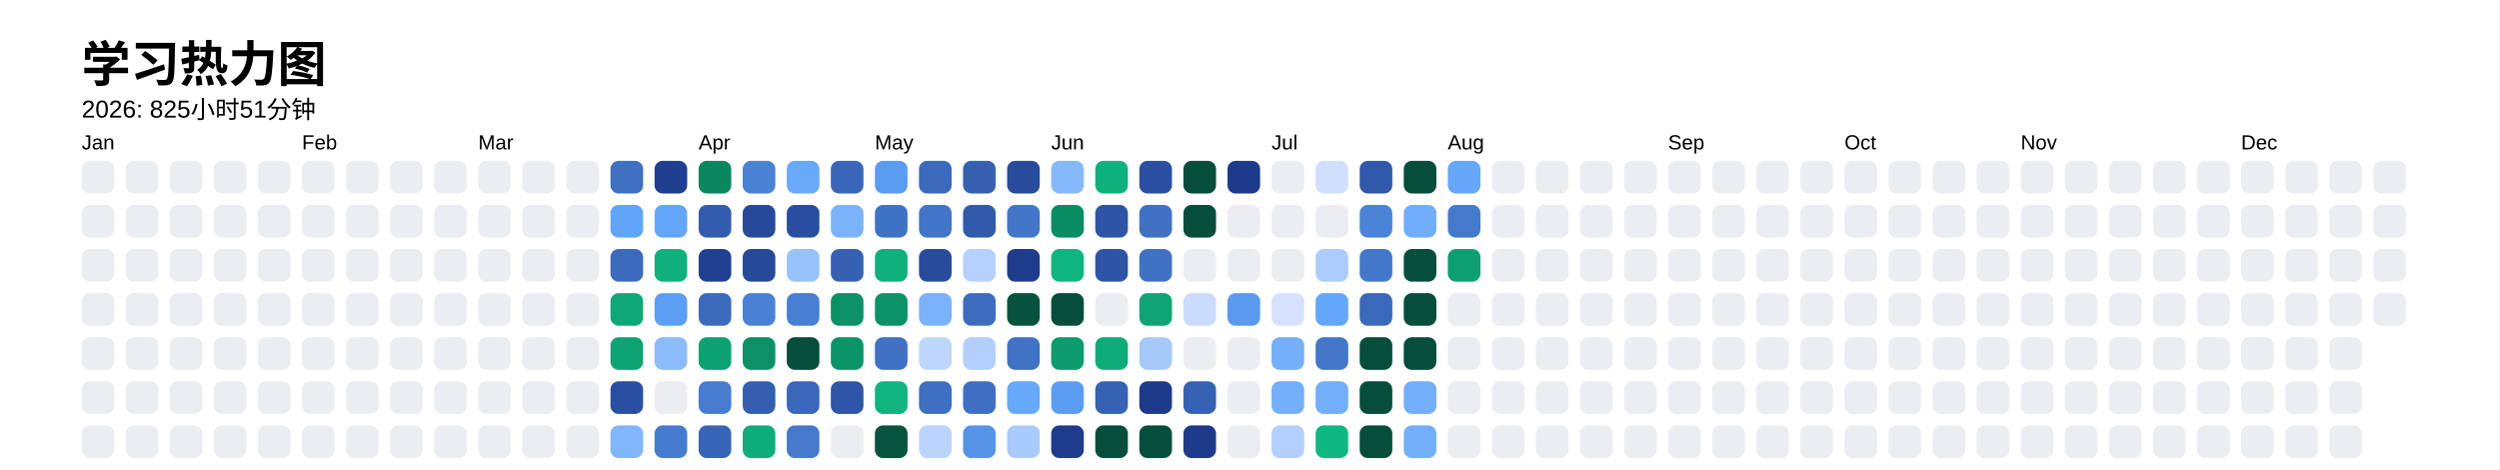
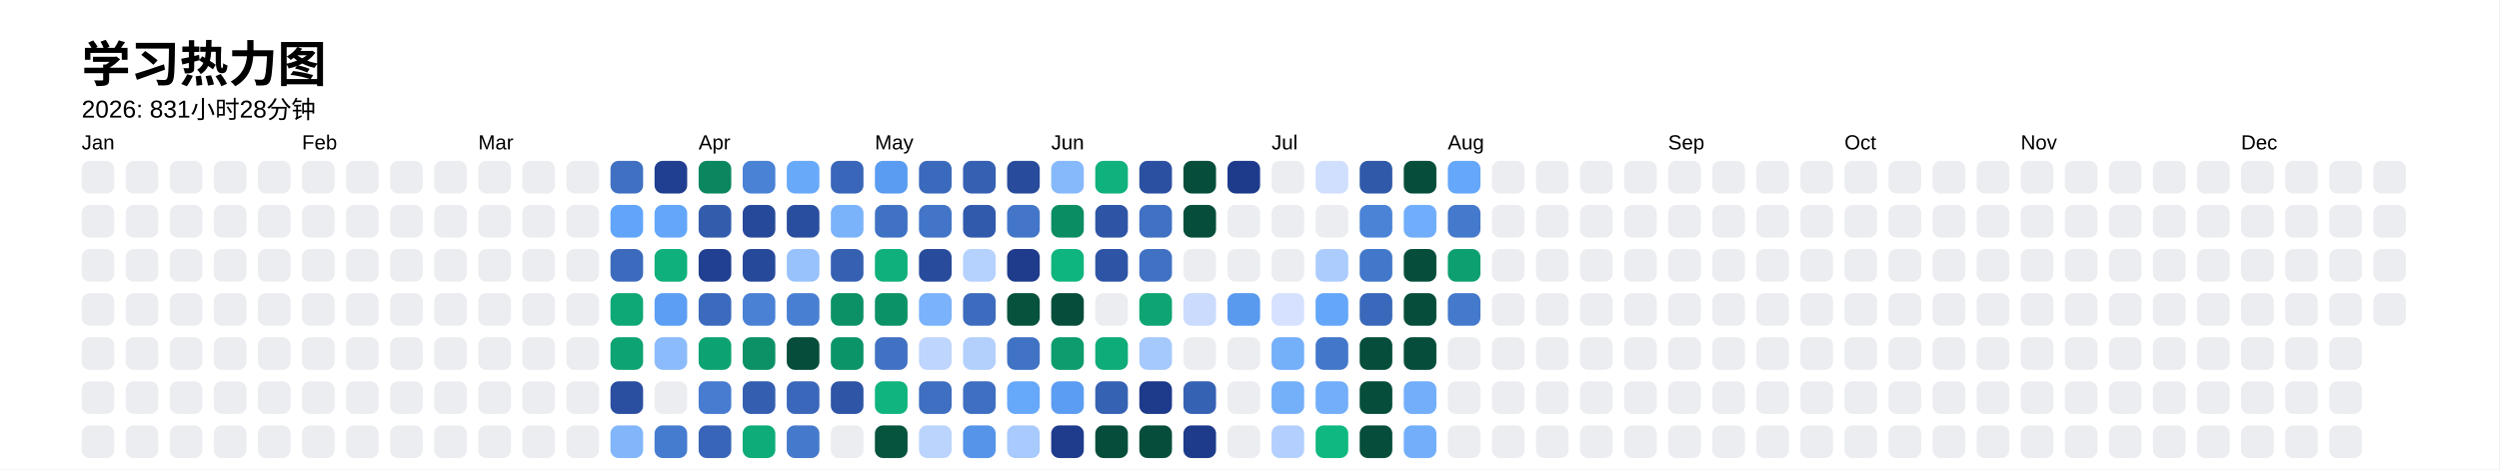
<svg xmlns="http://www.w3.org/2000/svg" style="background-color:white;" baseProfile="full" height="57.5mm" version="1.1" viewBox="0,0,306.2,57.5" width="306.2mm">
  <defs />
  <rect fill="#FFFFFF" height="57.5" width="306.2" x="0" y="0" />
  <text fill="#000000" style="font-size:6px; font-family:Arial; font-weight:bold;" x="10" y="10">学习热力图</text>
-   <text fill="#000000" style="font-size:3px; font-family:Arial;" x="10" y="14.4">2026: 825小时51分钟</text>
+   <text fill="#000000" style="font-size:3px; font-family:Arial;" x="10" y="14.4">2026: 831小时28分钟</text>
  <text fill="#000000" style="font-size:2.5px; font-family:Arial" x="10" y="18.3">Jan</text>
  <rect fill="#ebedf0" height="4" rx="1" ry="1" width="4" x="10" y="19.7" />
  <rect fill="#ebedf0" height="4" rx="1" ry="1" width="4" x="10" y="25.1" />
  <rect fill="#ebedf0" height="4" rx="1" ry="1" width="4" x="10" y="30.5" />
  <rect fill="#ebedf0" height="4" rx="1" ry="1" width="4" x="10" y="35.9" />
  <rect fill="#ebedf0" height="4" rx="1" ry="1" width="4" x="10" y="41.3" />
  <rect fill="#ebedf0" height="4" rx="1" ry="1" width="4" x="10" y="46.7" />
  <rect fill="#ebedf0" height="4" rx="1" ry="1" width="4" x="10" y="52.1" />
  <rect fill="#ebedf0" height="4" rx="1" ry="1" width="4" x="15.4" y="19.7" />
  <rect fill="#ebedf0" height="4" rx="1" ry="1" width="4" x="15.4" y="25.1" />
  <rect fill="#ebedf0" height="4" rx="1" ry="1" width="4" x="15.4" y="30.5" />
  <rect fill="#ebedf0" height="4" rx="1" ry="1" width="4" x="15.4" y="35.9" />
  <rect fill="#ebedf0" height="4" rx="1" ry="1" width="4" x="15.4" y="41.3" />
  <rect fill="#ebedf0" height="4" rx="1" ry="1" width="4" x="15.4" y="46.7" />
  <rect fill="#ebedf0" height="4" rx="1" ry="1" width="4" x="15.4" y="52.1" />
  <rect fill="#ebedf0" height="4" rx="1" ry="1" width="4" x="20.8" y="19.7" />
  <rect fill="#ebedf0" height="4" rx="1" ry="1" width="4" x="20.8" y="25.1" />
  <rect fill="#ebedf0" height="4" rx="1" ry="1" width="4" x="20.8" y="30.5" />
  <rect fill="#ebedf0" height="4" rx="1" ry="1" width="4" x="20.8" y="35.9" />
  <rect fill="#ebedf0" height="4" rx="1" ry="1" width="4" x="20.8" y="41.3" />
  <rect fill="#ebedf0" height="4" rx="1" ry="1" width="4" x="20.8" y="46.7" />
  <rect fill="#ebedf0" height="4" rx="1" ry="1" width="4" x="20.8" y="52.1" />
  <rect fill="#ebedf0" height="4" rx="1" ry="1" width="4" x="26.2" y="19.7" />
  <rect fill="#ebedf0" height="4" rx="1" ry="1" width="4" x="26.2" y="25.1" />
  <rect fill="#ebedf0" height="4" rx="1" ry="1" width="4" x="26.2" y="30.5" />
  <rect fill="#ebedf0" height="4" rx="1" ry="1" width="4" x="26.2" y="35.9" />
  <rect fill="#ebedf0" height="4" rx="1" ry="1" width="4" x="26.2" y="41.3" />
  <rect fill="#ebedf0" height="4" rx="1" ry="1" width="4" x="26.2" y="46.7" />
  <rect fill="#ebedf0" height="4" rx="1" ry="1" width="4" x="26.2" y="52.1" />
  <rect fill="#ebedf0" height="4" rx="1" ry="1" width="4" x="31.6" y="19.7" />
  <rect fill="#ebedf0" height="4" rx="1" ry="1" width="4" x="31.6" y="25.1" />
  <rect fill="#ebedf0" height="4" rx="1" ry="1" width="4" x="31.6" y="30.5" />
  <rect fill="#ebedf0" height="4" rx="1" ry="1" width="4" x="31.6" y="35.9" />
  <rect fill="#ebedf0" height="4" rx="1" ry="1" width="4" x="31.6" y="41.3" />
  <rect fill="#ebedf0" height="4" rx="1" ry="1" width="4" x="31.6" y="46.7" />
  <rect fill="#ebedf0" height="4" rx="1" ry="1" width="4" x="31.6" y="52.1" />
  <text fill="#000000" style="font-size:2.5px; font-family:Arial" x="37.0" y="18.3">Feb</text>
  <rect fill="#ebedf0" height="4" rx="1" ry="1" width="4" x="37.0" y="19.7" />
  <rect fill="#ebedf0" height="4" rx="1" ry="1" width="4" x="37.0" y="25.1" />
  <rect fill="#ebedf0" height="4" rx="1" ry="1" width="4" x="37.0" y="30.5" />
  <rect fill="#ebedf0" height="4" rx="1" ry="1" width="4" x="37.0" y="35.9" />
  <rect fill="#ebedf0" height="4" rx="1" ry="1" width="4" x="37.0" y="41.3" />
  <rect fill="#ebedf0" height="4" rx="1" ry="1" width="4" x="37.0" y="46.7" />
  <rect fill="#ebedf0" height="4" rx="1" ry="1" width="4" x="37.0" y="52.1" />
  <rect fill="#ebedf0" height="4" rx="1" ry="1" width="4" x="42.4" y="19.7" />
  <rect fill="#ebedf0" height="4" rx="1" ry="1" width="4" x="42.4" y="25.1" />
  <rect fill="#ebedf0" height="4" rx="1" ry="1" width="4" x="42.4" y="30.5" />
  <rect fill="#ebedf0" height="4" rx="1" ry="1" width="4" x="42.4" y="35.9" />
  <rect fill="#ebedf0" height="4" rx="1" ry="1" width="4" x="42.4" y="41.3" />
  <rect fill="#ebedf0" height="4" rx="1" ry="1" width="4" x="42.4" y="46.7" />
  <rect fill="#ebedf0" height="4" rx="1" ry="1" width="4" x="42.4" y="52.1" />
  <rect fill="#ebedf0" height="4" rx="1" ry="1" width="4" x="47.8" y="19.7" />
  <rect fill="#ebedf0" height="4" rx="1" ry="1" width="4" x="47.8" y="25.1" />
  <rect fill="#ebedf0" height="4" rx="1" ry="1" width="4" x="47.8" y="30.5" />
  <rect fill="#ebedf0" height="4" rx="1" ry="1" width="4" x="47.8" y="35.9" />
  <rect fill="#ebedf0" height="4" rx="1" ry="1" width="4" x="47.8" y="41.3" />
  <rect fill="#ebedf0" height="4" rx="1" ry="1" width="4" x="47.8" y="46.7" />
  <rect fill="#ebedf0" height="4" rx="1" ry="1" width="4" x="47.8" y="52.1" />
  <rect fill="#ebedf0" height="4" rx="1" ry="1" width="4" x="53.2" y="19.7" />
  <rect fill="#ebedf0" height="4" rx="1" ry="1" width="4" x="53.2" y="25.1" />
  <rect fill="#ebedf0" height="4" rx="1" ry="1" width="4" x="53.2" y="30.5" />
  <rect fill="#ebedf0" height="4" rx="1" ry="1" width="4" x="53.2" y="35.9" />
  <rect fill="#ebedf0" height="4" rx="1" ry="1" width="4" x="53.2" y="41.3" />
  <rect fill="#ebedf0" height="4" rx="1" ry="1" width="4" x="53.2" y="46.7" />
  <rect fill="#ebedf0" height="4" rx="1" ry="1" width="4" x="53.2" y="52.1" />
  <text fill="#000000" style="font-size:2.5px; font-family:Arial" x="58.6" y="18.3">Mar</text>
  <rect fill="#ebedf0" height="4" rx="1" ry="1" width="4" x="58.6" y="19.7" />
  <rect fill="#ebedf0" height="4" rx="1" ry="1" width="4" x="58.6" y="25.1" />
  <rect fill="#ebedf0" height="4" rx="1" ry="1" width="4" x="58.6" y="30.5" />
  <rect fill="#ebedf0" height="4" rx="1" ry="1" width="4" x="58.6" y="35.9" />
  <rect fill="#ebedf0" height="4" rx="1" ry="1" width="4" x="58.6" y="41.3" />
  <rect fill="#ebedf0" height="4" rx="1" ry="1" width="4" x="58.6" y="46.7" />
  <rect fill="#ebedf0" height="4" rx="1" ry="1" width="4" x="58.6" y="52.1" />
  <rect fill="#ebedf0" height="4" rx="1" ry="1" width="4" x="64" y="19.7" />
  <rect fill="#ebedf0" height="4" rx="1" ry="1" width="4" x="64" y="25.1" />
  <rect fill="#ebedf0" height="4" rx="1" ry="1" width="4" x="64" y="30.5" />
  <rect fill="#ebedf0" height="4" rx="1" ry="1" width="4" x="64" y="35.9" />
  <rect fill="#ebedf0" height="4" rx="1" ry="1" width="4" x="64" y="41.3" />
  <rect fill="#ebedf0" height="4" rx="1" ry="1" width="4" x="64" y="46.7" />
  <rect fill="#ebedf0" height="4" rx="1" ry="1" width="4" x="64" y="52.1" />
  <rect fill="#ebedf0" height="4" rx="1" ry="1" width="4" x="69.4" y="19.7" />
  <rect fill="#ebedf0" height="4" rx="1" ry="1" width="4" x="69.4" y="25.1" />
  <rect fill="#ebedf0" height="4" rx="1" ry="1" width="4" x="69.4" y="30.5" />
  <rect fill="#ebedf0" height="4" rx="1" ry="1" width="4" x="69.4" y="35.9" />
  <rect fill="#ebedf0" height="4" rx="1" ry="1" width="4" x="69.4" y="41.3" />
  <rect fill="#ebedf0" height="4" rx="1" ry="1" width="4" x="69.4" y="46.7" />
  <rect fill="#ebedf0" height="4" rx="1" ry="1" width="4" x="69.4" y="52.1" />
  <rect fill="#3f70c2" height="4" rx="1" ry="1" width="4" x="74.8" y="19.7" />
  <rect fill="#60a5fa" height="4" rx="1" ry="1" width="4" x="74.8" y="25.1" />
  <rect fill="#3c6bbd" height="4" rx="1" ry="1" width="4" x="74.8" y="30.5" />
  <rect fill="#0ea876" height="4" rx="1" ry="1" width="4" x="74.8" y="35.9" />
  <rect fill="#0ea373" height="4" rx="1" ry="1" width="4" x="74.8" y="41.3" />
  <rect fill="#2b4fa0" height="4" rx="1" ry="1" width="4" x="74.8" y="46.7" />
  <rect fill="#81b6fb" height="4" rx="1" ry="1" width="4" x="74.8" y="52.1" />
  <rect fill="#213f90" height="4" rx="1" ry="1" width="4" x="80.2" y="19.7" />
  <rect fill="#64a7fa" height="4" rx="1" ry="1" width="4" x="80.2" y="25.1" />
  <rect fill="#0fb07b" height="4" rx="1" ry="1" width="4" x="80.2" y="30.5" />
  <rect fill="#5c9ef3" height="4" rx="1" ry="1" width="4" x="80.2" y="35.9" />
  <rect fill="#8cbbfb" height="4" rx="1" ry="1" width="4" x="80.2" y="41.3" />
  <rect fill="#ebedf0" height="4" rx="1" ry="1" width="4" x="80.2" y="46.7" />
  <rect fill="#467ccf" height="4" rx="1" ry="1" width="4" x="80.2" y="52.1" />
  <text fill="#000000" style="font-size:2.5px; font-family:Arial" x="85.6" y="18.3">Apr</text>
  <rect fill="#0b8760" height="4" rx="1" ry="1" width="4" x="85.6" y="19.7" />
  <rect fill="#335cad" height="4" rx="1" ry="1" width="4" x="85.6" y="25.1" />
  <rect fill="#224091" height="4" rx="1" ry="1" width="4" x="85.6" y="30.5" />
  <rect fill="#3c6bbe" height="4" rx="1" ry="1" width="4" x="85.6" y="35.9" />
  <rect fill="#0da272" height="4" rx="1" ry="1" width="4" x="85.6" y="41.3" />
  <rect fill="#477cd0" height="4" rx="1" ry="1" width="4" x="85.6" y="46.7" />
  <rect fill="#3865b7" height="4" rx="1" ry="1" width="4" x="85.6" y="52.1" />
  <rect fill="#4a82d5" height="4" rx="1" ry="1" width="4" x="91" y="19.7" />
  <rect fill="#274999" height="4" rx="1" ry="1" width="4" x="91" y="25.1" />
  <rect fill="#27499a" height="4" rx="1" ry="1" width="4" x="91" y="30.5" />
  <rect fill="#4a81d5" height="4" rx="1" ry="1" width="4" x="91" y="35.9" />
  <rect fill="#0c9167" height="4" rx="1" ry="1" width="4" x="91" y="41.3" />
  <rect fill="#345fb0" height="4" rx="1" ry="1" width="4" x="91" y="46.7" />
  <rect fill="#0eac79" height="4" rx="1" ry="1" width="4" x="91" y="52.1" />
  <rect fill="#68a9fa" height="4" rx="1" ry="1" width="4" x="96.4" y="19.7" />
  <rect fill="#2a4e9f" height="4" rx="1" ry="1" width="4" x="96.4" y="25.1" />
  <rect fill="#98c2fc" height="4" rx="1" ry="1" width="4" x="96.4" y="30.5" />
  <rect fill="#487fd2" height="4" rx="1" ry="1" width="4" x="96.4" y="35.9" />
  <rect fill="#064e3b" height="4" rx="1" ry="1" width="4" x="96.4" y="41.3" />
  <rect fill="#3a67ba" height="4" rx="1" ry="1" width="4" x="96.4" y="46.7" />
  <rect fill="#4579cc" height="4" rx="1" ry="1" width="4" x="96.4" y="52.1" />
  <rect fill="#3966b8" height="4" rx="1" ry="1" width="4" x="101.8" y="19.7" />
  <rect fill="#7bb3fb" height="4" rx="1" ry="1" width="4" x="101.8" y="25.1" />
  <rect fill="#3661b3" height="4" rx="1" ry="1" width="4" x="101.8" y="30.5" />
  <rect fill="#0c9167" height="4" rx="1" ry="1" width="4" x="101.8" y="35.9" />
  <rect fill="#0c9469" height="4" rx="1" ry="1" width="4" x="101.8" y="41.3" />
  <rect fill="#2e55a6" height="4" rx="1" ry="1" width="4" x="101.8" y="46.7" />
  <rect fill="#ebedf0" height="4" rx="1" ry="1" width="4" x="101.8" y="52.1" />
  <text fill="#000000" style="font-size:2.5px; font-family:Arial" x="107.2" y="18.3">May</text>
  <rect fill="#5a9cf1" height="4" rx="1" ry="1" width="4" x="107.2" y="19.7" />
  <rect fill="#4072c4" height="4" rx="1" ry="1" width="4" x="107.2" y="25.1" />
  <rect fill="#0fb07b" height="4" rx="1" ry="1" width="4" x="107.2" y="30.5" />
  <rect fill="#0c9267" height="4" rx="1" ry="1" width="4" x="107.2" y="35.9" />
  <rect fill="#4071c3" height="4" rx="1" ry="1" width="4" x="107.2" y="41.3" />
  <rect fill="#0fb47e" height="4" rx="1" ry="1" width="4" x="107.2" y="46.7" />
  <rect fill="#06533e" height="4" rx="1" ry="1" width="4" x="107.2" y="52.1" />
  <rect fill="#3b6abc" height="4" rx="1" ry="1" width="4" x="112.6" y="19.7" />
  <rect fill="#4275c8" height="4" rx="1" ry="1" width="4" x="112.6" y="25.1" />
  <rect fill="#284b9c" height="4" rx="1" ry="1" width="4" x="112.6" y="30.5" />
  <rect fill="#7ab2fb" height="4" rx="1" ry="1" width="4" x="112.6" y="35.9" />
  <rect fill="#bed5fd" height="4" rx="1" ry="1" width="4" x="112.6" y="41.3" />
  <rect fill="#3e6fc1" height="4" rx="1" ry="1" width="4" x="112.6" y="46.7" />
  <rect fill="#bbd4fd" height="4" rx="1" ry="1" width="4" x="112.6" y="52.1" />
  <rect fill="#3661b3" height="4" rx="1" ry="1" width="4" x="118" y="19.7" />
  <rect fill="#325aac" height="4" rx="1" ry="1" width="4" x="118" y="25.1" />
  <rect fill="#b5d1fd" height="4" rx="1" ry="1" width="4" x="118" y="30.5" />
  <rect fill="#3d6cbe" height="4" rx="1" ry="1" width="4" x="118" y="35.9" />
  <rect fill="#b3d0fd" height="4" rx="1" ry="1" width="4" x="118" y="41.3" />
  <rect fill="#3f6fc2" height="4" rx="1" ry="1" width="4" x="118" y="46.7" />
  <rect fill="#5694e9" height="4" rx="1" ry="1" width="4" x="118" y="52.1" />
  <rect fill="#284b9c" height="4" rx="1" ry="1" width="4" x="123.4" y="19.7" />
  <rect fill="#4376c9" height="4" rx="1" ry="1" width="4" x="123.4" y="25.1" />
  <rect fill="#1f3b8b" height="4" rx="1" ry="1" width="4" x="123.4" y="30.5" />
  <rect fill="#06523d" height="4" rx="1" ry="1" width="4" x="123.4" y="35.9" />
  <rect fill="#4173c5" height="4" rx="1" ry="1" width="4" x="123.4" y="41.3" />
  <rect fill="#66a8fa" height="4" rx="1" ry="1" width="4" x="123.4" y="46.7" />
  <rect fill="#a8cafc" height="4" rx="1" ry="1" width="4" x="123.4" y="52.1" />
  <text fill="#000000" style="font-size:2.5px; font-family:Arial" x="128.8" y="18.3">Jun</text>
  <rect fill="#86b9fb" height="4" rx="1" ry="1" width="4" x="128.8" y="19.7" />
  <rect fill="#0b8d64" height="4" rx="1" ry="1" width="4" x="128.8" y="25.1" />
  <rect fill="#0fb57e" height="4" rx="1" ry="1" width="4" x="128.8" y="30.5" />
  <rect fill="#064e3b" height="4" rx="1" ry="1" width="4" x="128.8" y="35.9" />
  <rect fill="#0d9c6e" height="4" rx="1" ry="1" width="4" x="128.8" y="41.3" />
  <rect fill="#5b9df2" height="4" rx="1" ry="1" width="4" x="128.8" y="46.7" />
  <rect fill="#1f3c8c" height="4" rx="1" ry="1" width="4" x="128.8" y="52.1" />
  <rect fill="#0fb17c" height="4" rx="1" ry="1" width="4" x="134.2" y="19.7" />
  <rect fill="#2e54a5" height="4" rx="1" ry="1" width="4" x="134.2" y="25.1" />
  <rect fill="#2e54a6" height="4" rx="1" ry="1" width="4" x="134.2" y="30.5" />
  <rect fill="#ebedf0" height="4" rx="1" ry="1" width="4" x="134.2" y="35.9" />
  <rect fill="#0eac78" height="4" rx="1" ry="1" width="4" x="134.2" y="41.3" />
  <rect fill="#3662b4" height="4" rx="1" ry="1" width="4" x="134.2" y="46.7" />
  <rect fill="#064e3b" height="4" rx="1" ry="1" width="4" x="134.2" y="52.1" />
  <rect fill="#2c50a1" height="4" rx="1" ry="1" width="4" x="139.6" y="19.7" />
  <rect fill="#4071c3" height="4" rx="1" ry="1" width="4" x="139.6" y="25.1" />
  <rect fill="#4071c3" height="4" rx="1" ry="1" width="4" x="139.6" y="30.5" />
  <rect fill="#0ea473" height="4" rx="1" ry="1" width="4" x="139.6" y="35.9" />
  <rect fill="#a6c9fc" height="4" rx="1" ry="1" width="4" x="139.6" y="41.3" />
  <rect fill="#1e3a8a" height="4" rx="1" ry="1" width="4" x="139.6" y="46.7" />
  <rect fill="#064e3b" height="4" rx="1" ry="1" width="4" x="139.6" y="52.1" />
  <rect fill="#064e3b" height="4" rx="1" ry="1" width="4" x="145" y="19.7" />
  <rect fill="#064e3b" height="4" rx="1" ry="1" width="4" x="145" y="25.1" />
  <rect fill="#ebedf0" height="4" rx="1" ry="1" width="4" x="145" y="30.5" />
  <rect fill="#cadbfe" height="4" rx="1" ry="1" width="4" x="145" y="35.9" />
  <rect fill="#ebedf0" height="4" rx="1" ry="1" width="4" x="145" y="41.3" />
  <rect fill="#3662b4" height="4" rx="1" ry="1" width="4" x="145" y="46.7" />
  <rect fill="#1e3b8b" height="4" rx="1" ry="1" width="4" x="145" y="52.1" />
  <rect fill="#1e3b8b" height="4" rx="1" ry="1" width="4" x="150.4" y="19.7" />
  <rect fill="#ebedf0" height="4" rx="1" ry="1" width="4" x="150.4" y="25.1" />
  <rect fill="#ebedf0" height="4" rx="1" ry="1" width="4" x="150.4" y="30.5" />
  <rect fill="#599aef" height="4" rx="1" ry="1" width="4" x="150.4" y="35.9" />
  <rect fill="#ebedf0" height="4" rx="1" ry="1" width="4" x="150.4" y="41.3" />
  <rect fill="#ebedf0" height="4" rx="1" ry="1" width="4" x="150.4" y="46.7" />
  <rect fill="#ebedf0" height="4" rx="1" ry="1" width="4" x="150.4" y="52.1" />
  <text fill="#000000" style="font-size:2.5px; font-family:Arial" x="155.8" y="18.3">Jul</text>
  <rect fill="#ebedf0" height="4" rx="1" ry="1" width="4" x="155.8" y="19.7" />
  <rect fill="#ebedf0" height="4" rx="1" ry="1" width="4" x="155.8" y="25.1" />
  <rect fill="#ebedf0" height="4" rx="1" ry="1" width="4" x="155.8" y="30.5" />
  <rect fill="#d5e1fe" height="4" rx="1" ry="1" width="4" x="155.8" y="35.9" />
  <rect fill="#74affa" height="4" rx="1" ry="1" width="4" x="155.8" y="41.3" />
  <rect fill="#74affa" height="4" rx="1" ry="1" width="4" x="155.8" y="46.7" />
  <rect fill="#b3cffd" height="4" rx="1" ry="1" width="4" x="155.8" y="52.1" />
  <rect fill="#d0dffe" height="4" rx="1" ry="1" width="4" x="161.2" y="19.7" />
  <rect fill="#ebedf0" height="4" rx="1" ry="1" width="4" x="161.2" y="25.1" />
  <rect fill="#acccfd" height="4" rx="1" ry="1" width="4" x="161.2" y="30.5" />
  <rect fill="#63a6fa" height="4" rx="1" ry="1" width="4" x="161.2" y="35.9" />
  <rect fill="#4377ca" height="4" rx="1" ry="1" width="4" x="161.2" y="41.3" />
  <rect fill="#72aefa" height="4" rx="1" ry="1" width="4" x="161.2" y="46.7" />
  <rect fill="#0fb880" height="4" rx="1" ry="1" width="4" x="161.2" y="52.1" />
  <rect fill="#3159aa" height="4" rx="1" ry="1" width="4" x="166.6" y="19.7" />
  <rect fill="#4b83d7" height="4" rx="1" ry="1" width="4" x="166.6" y="25.1" />
  <rect fill="#4377ca" height="4" rx="1" ry="1" width="4" x="166.6" y="30.5" />
  <rect fill="#3a68ba" height="4" rx="1" ry="1" width="4" x="166.6" y="35.9" />
  <rect fill="#064e3b" height="4" rx="1" ry="1" width="4" x="166.6" y="41.3" />
  <rect fill="#064e3b" height="4" rx="1" ry="1" width="4" x="166.6" y="46.7" />
  <rect fill="#064e3b" height="4" rx="1" ry="1" width="4" x="166.6" y="52.1" />
  <rect fill="#064e3b" height="4" rx="1" ry="1" width="4" x="172" y="19.7" />
  <rect fill="#70adfa" height="4" rx="1" ry="1" width="4" x="172" y="25.1" />
  <rect fill="#064e3b" height="4" rx="1" ry="1" width="4" x="172" y="30.5" />
  <rect fill="#064e3b" height="4" rx="1" ry="1" width="4" x="172" y="35.9" />
  <rect fill="#064e3b" height="4" rx="1" ry="1" width="4" x="172" y="41.3" />
  <rect fill="#72aefa" height="4" rx="1" ry="1" width="4" x="172" y="46.7" />
  <rect fill="#72aefa" height="4" rx="1" ry="1" width="4" x="172" y="52.1" />
  <text fill="#000000" style="font-size:2.5px; font-family:Arial" x="177.4" y="18.3">Aug</text>
  <rect fill="#65a7fa" height="4" rx="1" ry="1" width="4" x="177.4" y="19.7" />
  <rect fill="#4579cc" height="4" rx="1" ry="1" width="4" x="177.4" y="25.1" />
  <rect fill="#0d9f70" height="4" rx="1" ry="1" width="4" x="177.4" y="30.5" />
-   <rect fill="#ebedf0" height="4" rx="1" ry="1" width="4" x="177.4" y="35.9" />
+   <rect fill="#4579cc" height="4" rx="1" ry="1" width="4" x="177.4" y="35.9" />
  <rect fill="#ebedf0" height="4" rx="1" ry="1" width="4" x="177.4" y="41.3" />
  <rect fill="#ebedf0" height="4" rx="1" ry="1" width="4" x="177.4" y="46.7" />
  <rect fill="#ebedf0" height="4" rx="1" ry="1" width="4" x="177.4" y="52.1" />
  <rect fill="#ebedf0" height="4" rx="1" ry="1" width="4" x="182.8" y="19.7" />
  <rect fill="#ebedf0" height="4" rx="1" ry="1" width="4" x="182.8" y="25.1" />
  <rect fill="#ebedf0" height="4" rx="1" ry="1" width="4" x="182.8" y="30.5" />
  <rect fill="#ebedf0" height="4" rx="1" ry="1" width="4" x="182.8" y="35.9" />
  <rect fill="#ebedf0" height="4" rx="1" ry="1" width="4" x="182.8" y="41.3" />
  <rect fill="#ebedf0" height="4" rx="1" ry="1" width="4" x="182.8" y="46.7" />
  <rect fill="#ebedf0" height="4" rx="1" ry="1" width="4" x="182.8" y="52.1" />
  <rect fill="#ebedf0" height="4" rx="1" ry="1" width="4" x="188.2" y="19.7" />
  <rect fill="#ebedf0" height="4" rx="1" ry="1" width="4" x="188.2" y="25.1" />
  <rect fill="#ebedf0" height="4" rx="1" ry="1" width="4" x="188.2" y="30.5" />
  <rect fill="#ebedf0" height="4" rx="1" ry="1" width="4" x="188.2" y="35.9" />
  <rect fill="#ebedf0" height="4" rx="1" ry="1" width="4" x="188.2" y="41.3" />
  <rect fill="#ebedf0" height="4" rx="1" ry="1" width="4" x="188.2" y="46.7" />
  <rect fill="#ebedf0" height="4" rx="1" ry="1" width="4" x="188.2" y="52.1" />
  <rect fill="#ebedf0" height="4" rx="1" ry="1" width="4" x="193.6" y="19.7" />
  <rect fill="#ebedf0" height="4" rx="1" ry="1" width="4" x="193.6" y="25.1" />
  <rect fill="#ebedf0" height="4" rx="1" ry="1" width="4" x="193.6" y="30.5" />
  <rect fill="#ebedf0" height="4" rx="1" ry="1" width="4" x="193.6" y="35.9" />
  <rect fill="#ebedf0" height="4" rx="1" ry="1" width="4" x="193.6" y="41.3" />
  <rect fill="#ebedf0" height="4" rx="1" ry="1" width="4" x="193.6" y="46.7" />
  <rect fill="#ebedf0" height="4" rx="1" ry="1" width="4" x="193.6" y="52.1" />
  <rect fill="#ebedf0" height="4" rx="1" ry="1" width="4" x="199" y="19.7" />
  <rect fill="#ebedf0" height="4" rx="1" ry="1" width="4" x="199" y="25.1" />
  <rect fill="#ebedf0" height="4" rx="1" ry="1" width="4" x="199" y="30.5" />
  <rect fill="#ebedf0" height="4" rx="1" ry="1" width="4" x="199" y="35.9" />
  <rect fill="#ebedf0" height="4" rx="1" ry="1" width="4" x="199" y="41.3" />
  <rect fill="#ebedf0" height="4" rx="1" ry="1" width="4" x="199" y="46.7" />
  <rect fill="#ebedf0" height="4" rx="1" ry="1" width="4" x="199" y="52.1" />
  <text fill="#000000" style="font-size:2.5px; font-family:Arial" x="204.4" y="18.3">Sep</text>
  <rect fill="#ebedf0" height="4" rx="1" ry="1" width="4" x="204.4" y="19.7" />
  <rect fill="#ebedf0" height="4" rx="1" ry="1" width="4" x="204.4" y="25.1" />
  <rect fill="#ebedf0" height="4" rx="1" ry="1" width="4" x="204.4" y="30.5" />
  <rect fill="#ebedf0" height="4" rx="1" ry="1" width="4" x="204.4" y="35.9" />
  <rect fill="#ebedf0" height="4" rx="1" ry="1" width="4" x="204.4" y="41.3" />
  <rect fill="#ebedf0" height="4" rx="1" ry="1" width="4" x="204.4" y="46.7" />
  <rect fill="#ebedf0" height="4" rx="1" ry="1" width="4" x="204.4" y="52.1" />
  <rect fill="#ebedf0" height="4" rx="1" ry="1" width="4" x="209.8" y="19.7" />
  <rect fill="#ebedf0" height="4" rx="1" ry="1" width="4" x="209.8" y="25.1" />
  <rect fill="#ebedf0" height="4" rx="1" ry="1" width="4" x="209.8" y="30.5" />
  <rect fill="#ebedf0" height="4" rx="1" ry="1" width="4" x="209.8" y="35.9" />
  <rect fill="#ebedf0" height="4" rx="1" ry="1" width="4" x="209.8" y="41.3" />
  <rect fill="#ebedf0" height="4" rx="1" ry="1" width="4" x="209.8" y="46.7" />
  <rect fill="#ebedf0" height="4" rx="1" ry="1" width="4" x="209.8" y="52.1" />
  <rect fill="#ebedf0" height="4" rx="1" ry="1" width="4" x="215.2" y="19.7" />
  <rect fill="#ebedf0" height="4" rx="1" ry="1" width="4" x="215.2" y="25.1" />
  <rect fill="#ebedf0" height="4" rx="1" ry="1" width="4" x="215.2" y="30.5" />
  <rect fill="#ebedf0" height="4" rx="1" ry="1" width="4" x="215.2" y="35.9" />
  <rect fill="#ebedf0" height="4" rx="1" ry="1" width="4" x="215.2" y="41.3" />
  <rect fill="#ebedf0" height="4" rx="1" ry="1" width="4" x="215.2" y="46.7" />
  <rect fill="#ebedf0" height="4" rx="1" ry="1" width="4" x="215.2" y="52.1" />
  <rect fill="#ebedf0" height="4" rx="1" ry="1" width="4" x="220.6" y="19.7" />
  <rect fill="#ebedf0" height="4" rx="1" ry="1" width="4" x="220.6" y="25.1" />
  <rect fill="#ebedf0" height="4" rx="1" ry="1" width="4" x="220.6" y="30.5" />
  <rect fill="#ebedf0" height="4" rx="1" ry="1" width="4" x="220.6" y="35.9" />
  <rect fill="#ebedf0" height="4" rx="1" ry="1" width="4" x="220.6" y="41.3" />
  <rect fill="#ebedf0" height="4" rx="1" ry="1" width="4" x="220.6" y="46.7" />
  <rect fill="#ebedf0" height="4" rx="1" ry="1" width="4" x="220.6" y="52.1" />
  <text fill="#000000" style="font-size:2.5px; font-family:Arial" x="226" y="18.3">Oct</text>
  <rect fill="#ebedf0" height="4" rx="1" ry="1" width="4" x="226" y="19.7" />
  <rect fill="#ebedf0" height="4" rx="1" ry="1" width="4" x="226" y="25.1" />
  <rect fill="#ebedf0" height="4" rx="1" ry="1" width="4" x="226" y="30.5" />
  <rect fill="#ebedf0" height="4" rx="1" ry="1" width="4" x="226" y="35.9" />
  <rect fill="#ebedf0" height="4" rx="1" ry="1" width="4" x="226" y="41.3" />
  <rect fill="#ebedf0" height="4" rx="1" ry="1" width="4" x="226" y="46.7" />
  <rect fill="#ebedf0" height="4" rx="1" ry="1" width="4" x="226" y="52.1" />
  <rect fill="#ebedf0" height="4" rx="1" ry="1" width="4" x="231.4" y="19.7" />
  <rect fill="#ebedf0" height="4" rx="1" ry="1" width="4" x="231.4" y="25.1" />
  <rect fill="#ebedf0" height="4" rx="1" ry="1" width="4" x="231.4" y="30.5" />
  <rect fill="#ebedf0" height="4" rx="1" ry="1" width="4" x="231.4" y="35.9" />
  <rect fill="#ebedf0" height="4" rx="1" ry="1" width="4" x="231.4" y="41.3" />
  <rect fill="#ebedf0" height="4" rx="1" ry="1" width="4" x="231.4" y="46.7" />
  <rect fill="#ebedf0" height="4" rx="1" ry="1" width="4" x="231.4" y="52.1" />
  <rect fill="#ebedf0" height="4" rx="1" ry="1" width="4" x="236.8" y="19.7" />
  <rect fill="#ebedf0" height="4" rx="1" ry="1" width="4" x="236.8" y="25.1" />
  <rect fill="#ebedf0" height="4" rx="1" ry="1" width="4" x="236.8" y="30.5" />
  <rect fill="#ebedf0" height="4" rx="1" ry="1" width="4" x="236.8" y="35.9" />
  <rect fill="#ebedf0" height="4" rx="1" ry="1" width="4" x="236.8" y="41.3" />
  <rect fill="#ebedf0" height="4" rx="1" ry="1" width="4" x="236.8" y="46.7" />
  <rect fill="#ebedf0" height="4" rx="1" ry="1" width="4" x="236.8" y="52.1" />
  <rect fill="#ebedf0" height="4" rx="1" ry="1" width="4" x="242.2" y="19.7" />
  <rect fill="#ebedf0" height="4" rx="1" ry="1" width="4" x="242.2" y="25.1" />
  <rect fill="#ebedf0" height="4" rx="1" ry="1" width="4" x="242.2" y="30.5" />
  <rect fill="#ebedf0" height="4" rx="1" ry="1" width="4" x="242.2" y="35.9" />
  <rect fill="#ebedf0" height="4" rx="1" ry="1" width="4" x="242.2" y="41.3" />
  <rect fill="#ebedf0" height="4" rx="1" ry="1" width="4" x="242.2" y="46.7" />
  <rect fill="#ebedf0" height="4" rx="1" ry="1" width="4" x="242.2" y="52.1" />
  <text fill="#000000" style="font-size:2.5px; font-family:Arial" x="247.6" y="18.3">Nov</text>
  <rect fill="#ebedf0" height="4" rx="1" ry="1" width="4" x="247.6" y="19.7" />
  <rect fill="#ebedf0" height="4" rx="1" ry="1" width="4" x="247.6" y="25.1" />
  <rect fill="#ebedf0" height="4" rx="1" ry="1" width="4" x="247.6" y="30.5" />
  <rect fill="#ebedf0" height="4" rx="1" ry="1" width="4" x="247.6" y="35.9" />
  <rect fill="#ebedf0" height="4" rx="1" ry="1" width="4" x="247.6" y="41.3" />
  <rect fill="#ebedf0" height="4" rx="1" ry="1" width="4" x="247.6" y="46.7" />
  <rect fill="#ebedf0" height="4" rx="1" ry="1" width="4" x="247.6" y="52.1" />
  <rect fill="#ebedf0" height="4" rx="1" ry="1" width="4" x="253" y="19.7" />
  <rect fill="#ebedf0" height="4" rx="1" ry="1" width="4" x="253" y="25.1" />
  <rect fill="#ebedf0" height="4" rx="1" ry="1" width="4" x="253" y="30.5" />
  <rect fill="#ebedf0" height="4" rx="1" ry="1" width="4" x="253" y="35.9" />
  <rect fill="#ebedf0" height="4" rx="1" ry="1" width="4" x="253" y="41.3" />
  <rect fill="#ebedf0" height="4" rx="1" ry="1" width="4" x="253" y="46.7" />
  <rect fill="#ebedf0" height="4" rx="1" ry="1" width="4" x="253" y="52.1" />
  <rect fill="#ebedf0" height="4" rx="1" ry="1" width="4" x="258.4" y="19.7" />
  <rect fill="#ebedf0" height="4" rx="1" ry="1" width="4" x="258.4" y="25.1" />
  <rect fill="#ebedf0" height="4" rx="1" ry="1" width="4" x="258.4" y="30.5" />
  <rect fill="#ebedf0" height="4" rx="1" ry="1" width="4" x="258.4" y="35.9" />
  <rect fill="#ebedf0" height="4" rx="1" ry="1" width="4" x="258.4" y="41.3" />
  <rect fill="#ebedf0" height="4" rx="1" ry="1" width="4" x="258.4" y="46.7" />
  <rect fill="#ebedf0" height="4" rx="1" ry="1" width="4" x="258.4" y="52.1" />
  <rect fill="#ebedf0" height="4" rx="1" ry="1" width="4" x="263.8" y="19.7" />
  <rect fill="#ebedf0" height="4" rx="1" ry="1" width="4" x="263.8" y="25.1" />
  <rect fill="#ebedf0" height="4" rx="1" ry="1" width="4" x="263.8" y="30.5" />
  <rect fill="#ebedf0" height="4" rx="1" ry="1" width="4" x="263.8" y="35.9" />
  <rect fill="#ebedf0" height="4" rx="1" ry="1" width="4" x="263.8" y="41.3" />
  <rect fill="#ebedf0" height="4" rx="1" ry="1" width="4" x="263.8" y="46.7" />
  <rect fill="#ebedf0" height="4" rx="1" ry="1" width="4" x="263.8" y="52.1" />
  <rect fill="#ebedf0" height="4" rx="1" ry="1" width="4" x="269.2" y="19.7" />
  <rect fill="#ebedf0" height="4" rx="1" ry="1" width="4" x="269.2" y="25.1" />
  <rect fill="#ebedf0" height="4" rx="1" ry="1" width="4" x="269.2" y="30.5" />
  <rect fill="#ebedf0" height="4" rx="1" ry="1" width="4" x="269.2" y="35.9" />
  <rect fill="#ebedf0" height="4" rx="1" ry="1" width="4" x="269.2" y="41.3" />
  <rect fill="#ebedf0" height="4" rx="1" ry="1" width="4" x="269.2" y="46.7" />
  <rect fill="#ebedf0" height="4" rx="1" ry="1" width="4" x="269.2" y="52.1" />
  <text fill="#000000" style="font-size:2.5px; font-family:Arial" x="274.6" y="18.3">Dec</text>
  <rect fill="#ebedf0" height="4" rx="1" ry="1" width="4" x="274.6" y="19.7" />
  <rect fill="#ebedf0" height="4" rx="1" ry="1" width="4" x="274.6" y="25.1" />
  <rect fill="#ebedf0" height="4" rx="1" ry="1" width="4" x="274.6" y="30.5" />
  <rect fill="#ebedf0" height="4" rx="1" ry="1" width="4" x="274.6" y="35.9" />
  <rect fill="#ebedf0" height="4" rx="1" ry="1" width="4" x="274.6" y="41.3" />
  <rect fill="#ebedf0" height="4" rx="1" ry="1" width="4" x="274.6" y="46.7" />
  <rect fill="#ebedf0" height="4" rx="1" ry="1" width="4" x="274.6" y="52.1" />
  <rect fill="#ebedf0" height="4" rx="1" ry="1" width="4" x="280" y="19.7" />
  <rect fill="#ebedf0" height="4" rx="1" ry="1" width="4" x="280" y="25.1" />
  <rect fill="#ebedf0" height="4" rx="1" ry="1" width="4" x="280" y="30.5" />
  <rect fill="#ebedf0" height="4" rx="1" ry="1" width="4" x="280" y="35.9" />
  <rect fill="#ebedf0" height="4" rx="1" ry="1" width="4" x="280" y="41.3" />
  <rect fill="#ebedf0" height="4" rx="1" ry="1" width="4" x="280" y="46.7" />
  <rect fill="#ebedf0" height="4" rx="1" ry="1" width="4" x="280" y="52.1" />
  <rect fill="#ebedf0" height="4" rx="1" ry="1" width="4" x="285.4" y="19.7" />
  <rect fill="#ebedf0" height="4" rx="1" ry="1" width="4" x="285.4" y="25.1" />
  <rect fill="#ebedf0" height="4" rx="1" ry="1" width="4" x="285.4" y="30.5" />
  <rect fill="#ebedf0" height="4" rx="1" ry="1" width="4" x="285.4" y="35.9" />
  <rect fill="#ebedf0" height="4" rx="1" ry="1" width="4" x="285.4" y="41.3" />
  <rect fill="#ebedf0" height="4" rx="1" ry="1" width="4" x="285.4" y="46.7" />
  <rect fill="#ebedf0" height="4" rx="1" ry="1" width="4" x="285.4" y="52.1" />
  <rect fill="#ebedf0" height="4" rx="1" ry="1" width="4" x="290.8" y="19.7" />
  <rect fill="#ebedf0" height="4" rx="1" ry="1" width="4" x="290.8" y="25.1" />
  <rect fill="#ebedf0" height="4" rx="1" ry="1" width="4" x="290.8" y="30.5" />
  <rect fill="#ebedf0" height="4" rx="1" ry="1" width="4" x="290.8" y="35.9" />
</svg>
